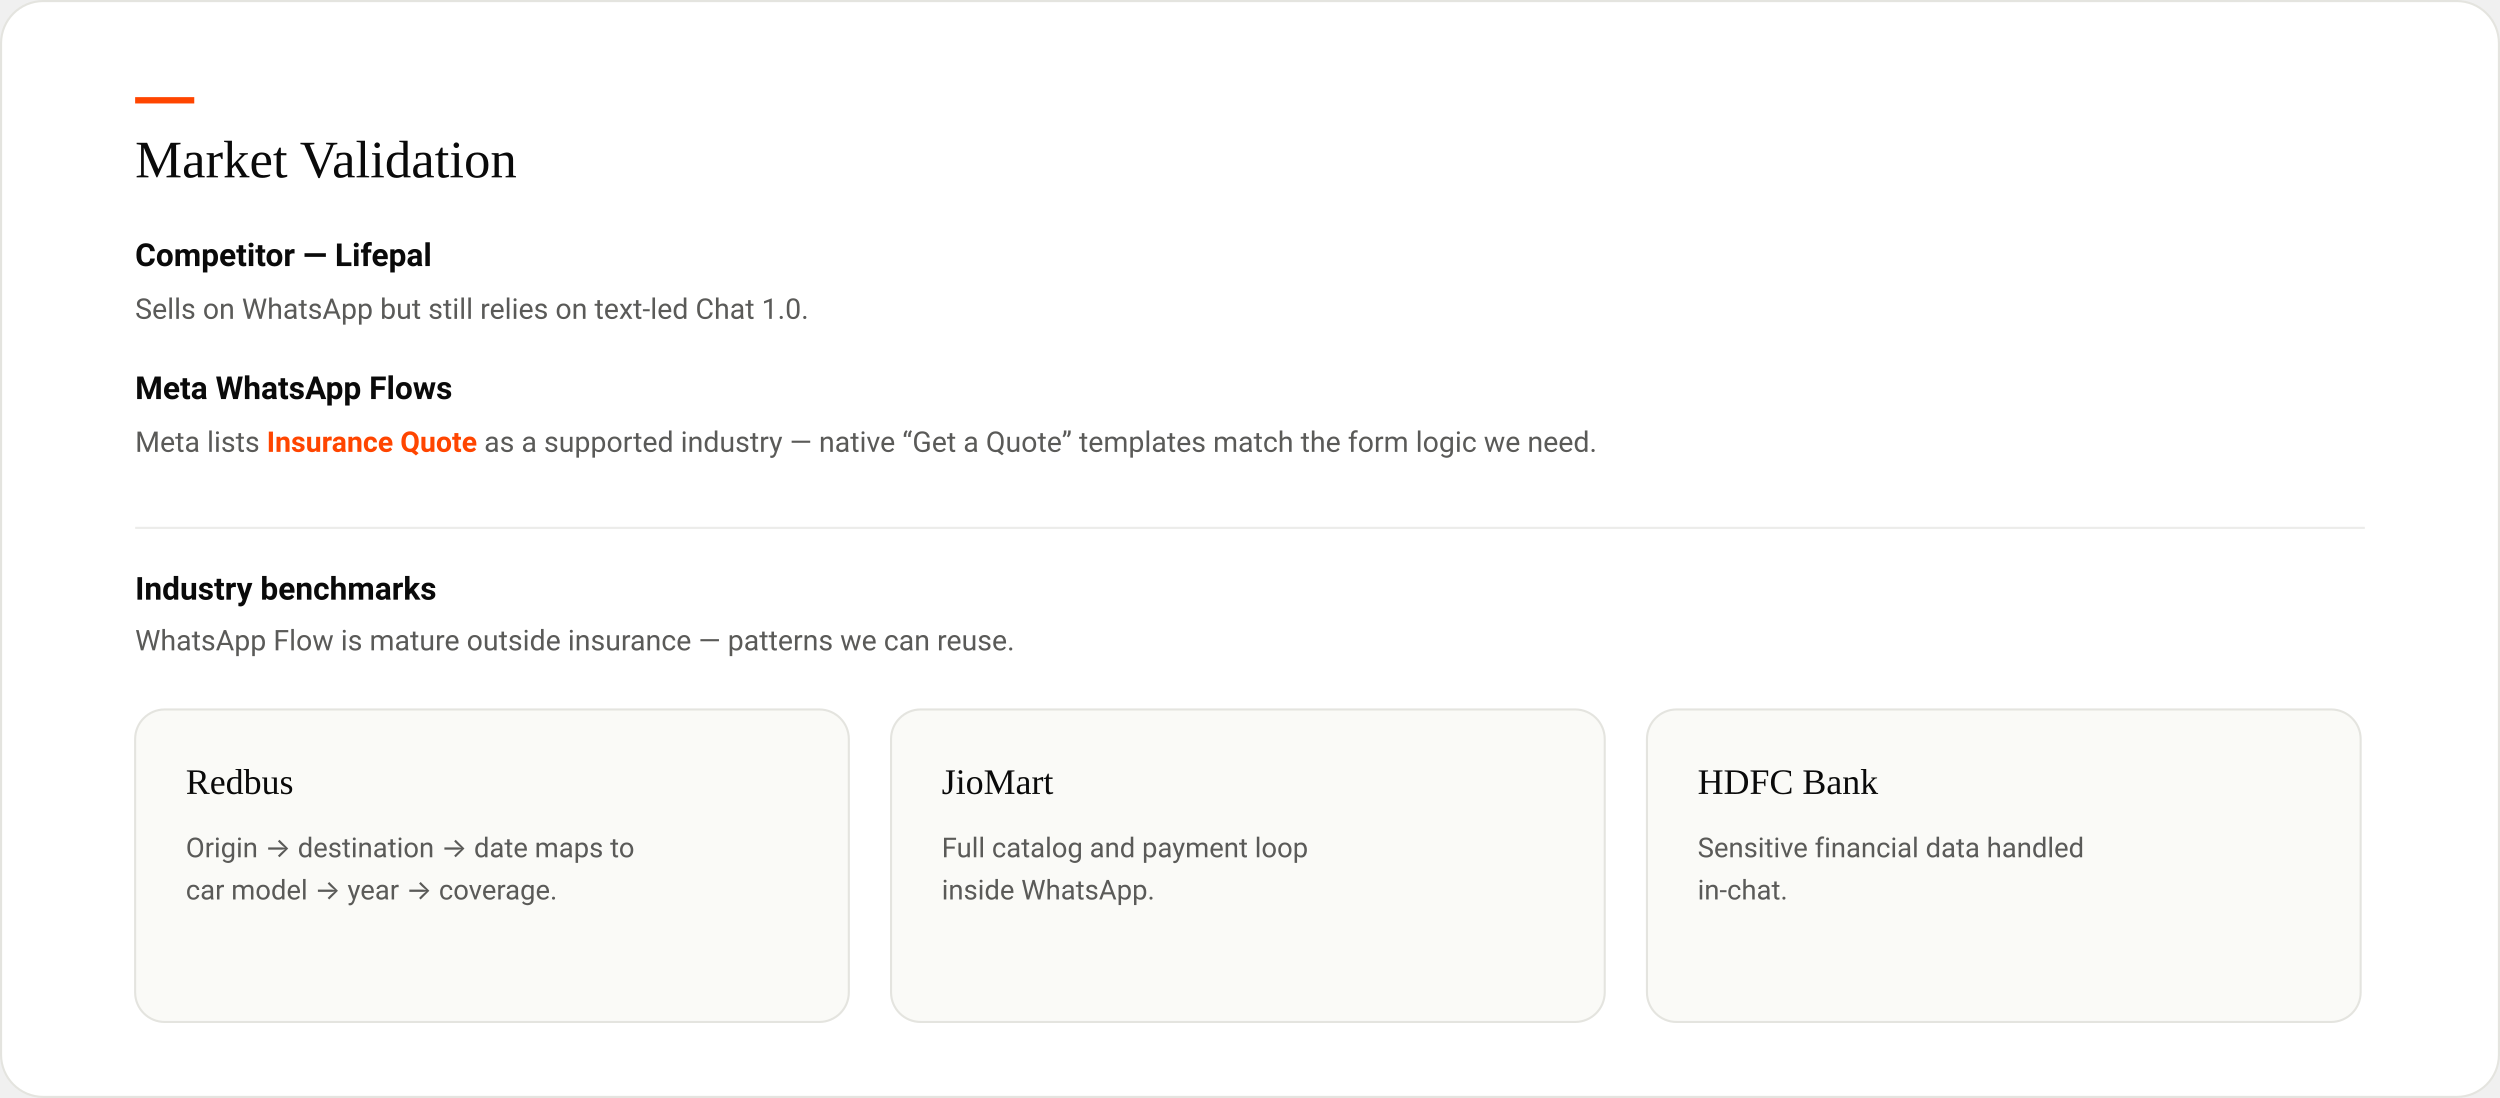
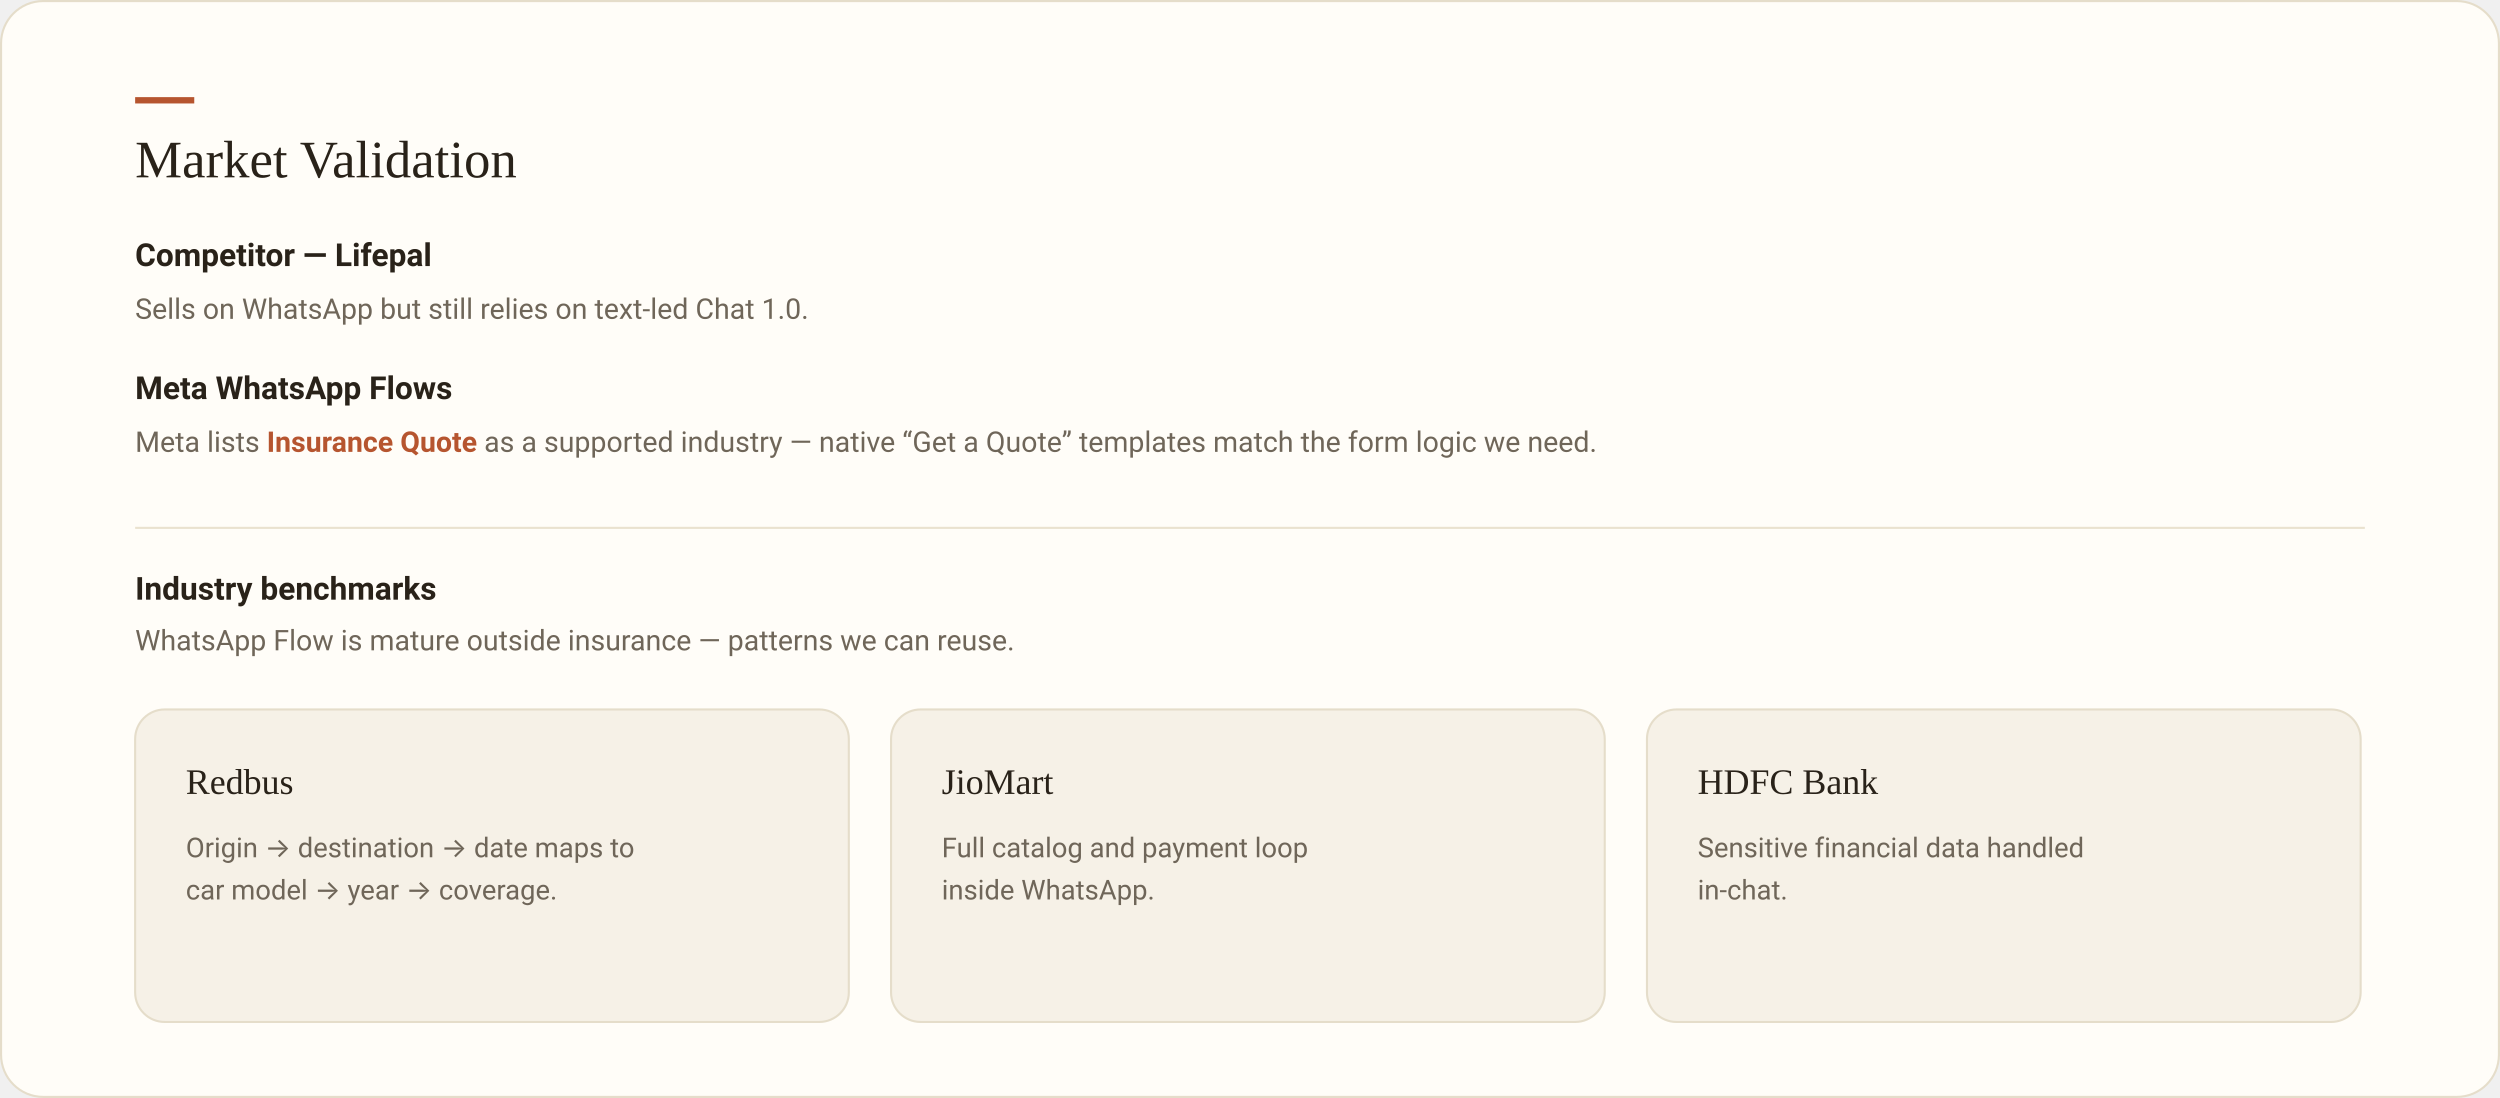
<svg xmlns="http://www.w3.org/2000/svg" viewBox="0 0 1184 520" font-family="-apple-system, 'Segoe UI', Roboto, sans-serif">
  <defs>
    <style>
-       .ttl{font-family:Georgia,'Times New Roman',serif;font-weight:400;fill:#0a0a0a;}
-       .hd{font-family:-apple-system,'Segoe UI',Roboto,sans-serif;font-weight:600;fill:#0a0a0a;}
-       .lbl{font-family:'SF Mono',Menlo,ui-monospace,monospace;letter-spacing:0.16em;fill:#a1a1a1;}
-       .bd{font-family:-apple-system,'Segoe UI',Roboto,sans-serif;fill:#5a5a58;}
+       .ttl{font-family:Georgia,'Times New Roman',serif;font-weight:400;fill:#292219;}
+       .hd{font-family:-apple-system,'Segoe UI',Roboto,sans-serif;font-weight:600;fill:#292219;}
+       .lbl{font-family:'SF Mono',Menlo,ui-monospace,monospace;letter-spacing:0.16em;fill:#a39781;}
+       .bd{font-family:-apple-system,'Segoe UI',Roboto,sans-serif;fill:#6f6659;}
    </style>
  </defs>
-   <rect x="0.5" y="0.5" width="1183" height="519" rx="20" fill="#ffffff" stroke="#e4e4df" />
-   <rect x="64" y="46" width="28" height="3" fill="#ff4500" />
+   <rect x="0.5" y="0.5" width="1183" height="519" rx="20" fill="#fffdf8" stroke="#e5ddca" />
+   <rect x="64" y="46" width="28" height="3" fill="#b6552f" />
  <text x="64" y="84" class="ttl" font-size="25">Market Validation</text>
  <text x="64" y="126" class="hd" font-size="15">Competitor — Lifepal</text>
  <text x="64" y="151" class="bd" font-size="13.5">Sells on WhatsApp but still relies on text-led Chat 1.0.</text>
  <text x="64" y="189" class="hd" font-size="15">Meta WhatsApp Flows</text>
-   <text x="64" y="214" class="bd" font-size="13.5">Meta lists <tspan fill="#ff4500" font-weight="600">Insurance Quote</tspan> as a supported industry — native “Get a Quote” templates match the form logic we need.</text>
-   <line x1="64" y1="250" x2="1120" y2="250" stroke="#ececea" />
+   <text x="64" y="214" class="bd" font-size="13.5">Meta lists <tspan fill="#b6552f" font-weight="600">Insurance Quote</tspan> as a supported industry — native “Get a Quote” templates match the form logic we need.</text>
+   <line x1="64" y1="250" x2="1120" y2="250" stroke="#eae2cf" />
  <text x="64" y="284" class="hd" font-size="15">Industry benchmarks</text>
-   <text x="64" y="308" class="bd" font-size="13.5" fill="#3a3a3a">WhatsApp Flow is mature outside insurance — patterns we can reuse.</text>
-   <rect x="64" y="336" width="338" height="148" rx="14" fill="#fafaf7" stroke="#e4e4df" />
+   <text x="64" y="308" class="bd" font-size="13.5" fill="#42392c">WhatsApp Flow is mature outside insurance — patterns we can reuse.</text>
+   <rect x="64" y="336" width="338" height="148" rx="14" fill="#f6f1e7" stroke="#e5ddca" />
  <text x="88" y="376" class="ttl" font-size="17">Redbus</text>
  <text x="88" y="406" class="bd" font-size="13">Origin → destination → date maps to</text>
  <text x="88" y="426" class="bd" font-size="13">car model → year → coverage.</text>
-   <rect x="422" y="336" width="338" height="148" rx="14" fill="#fafaf7" stroke="#e4e4df" />
+   <rect x="422" y="336" width="338" height="148" rx="14" fill="#f6f1e7" stroke="#e5ddca" />
  <text x="446" y="376" class="ttl" font-size="17">JioMart</text>
  <text x="446" y="406" class="bd" font-size="13">Full catalog and payment loop</text>
  <text x="446" y="426" class="bd" font-size="13">inside WhatsApp.</text>
-   <rect x="780" y="336" width="338" height="148" rx="14" fill="#fafaf7" stroke="#e4e4df" />
+   <rect x="780" y="336" width="338" height="148" rx="14" fill="#f6f1e7" stroke="#e5ddca" />
  <text x="804" y="376" class="ttl" font-size="17">HDFC Bank</text>
  <text x="804" y="406" class="bd" font-size="13">Sensitive financial data handled</text>
  <text x="804" y="426" class="bd" font-size="13">in-chat.</text>
</svg>
